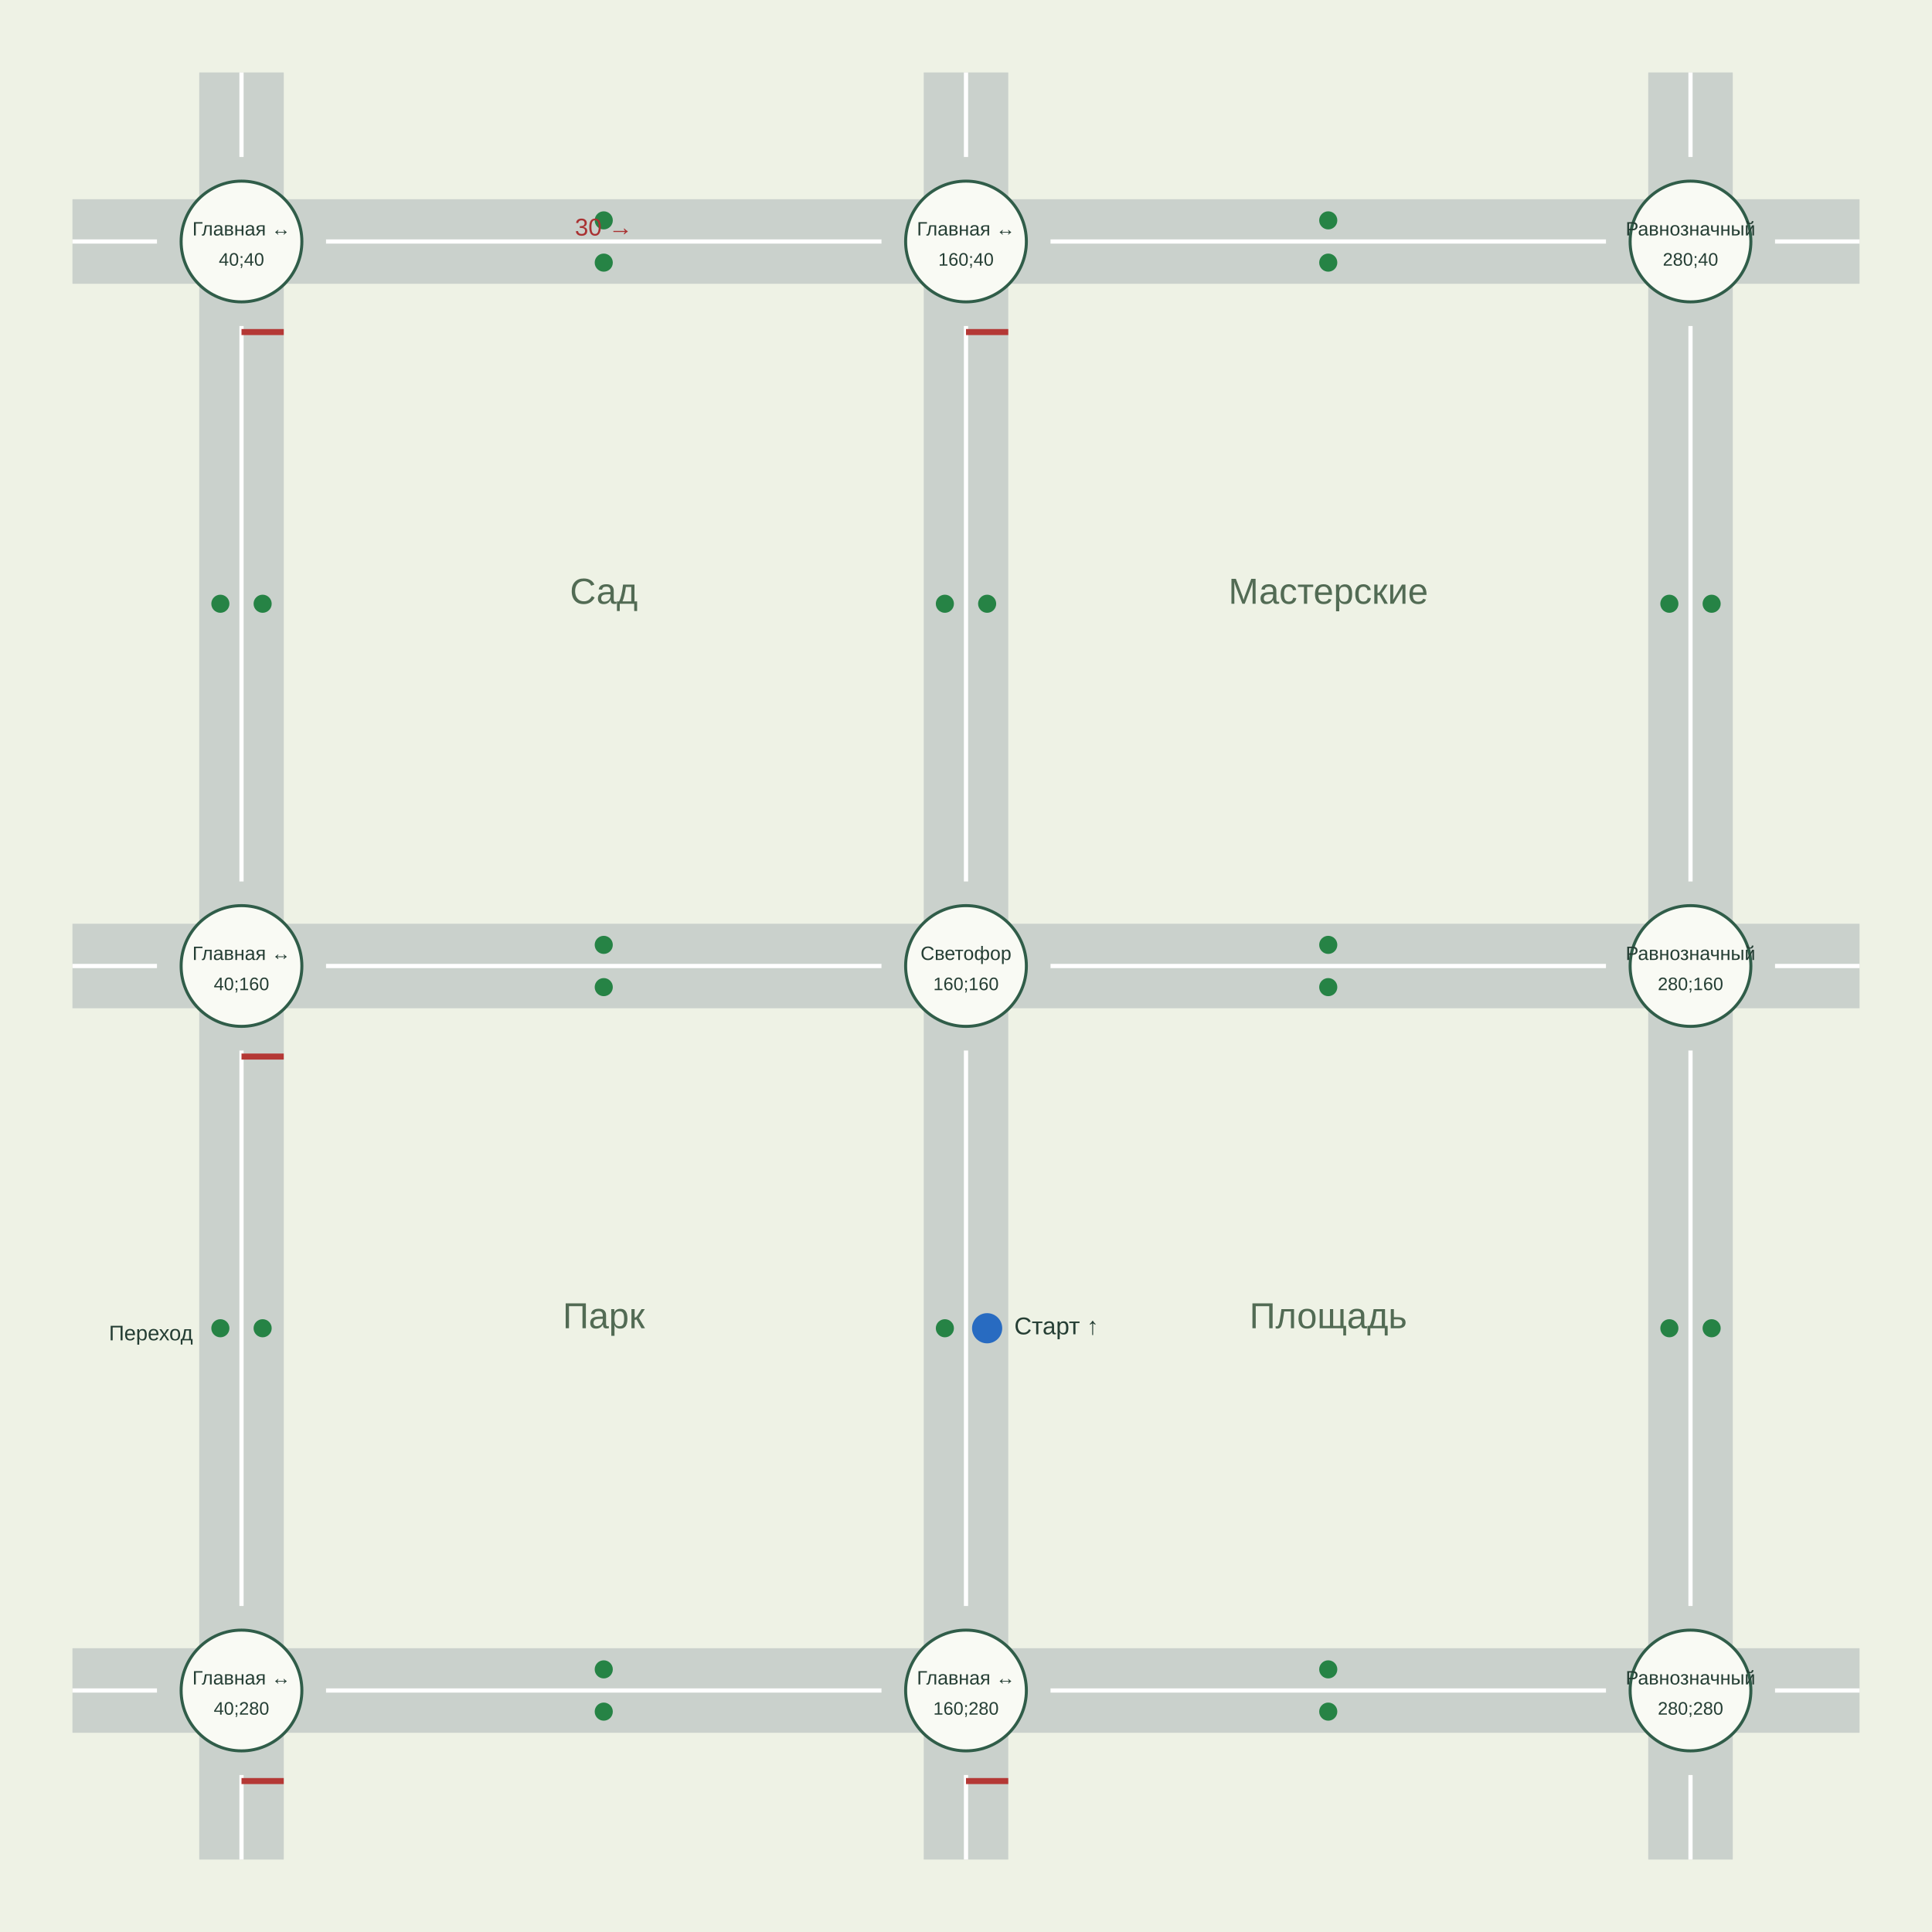
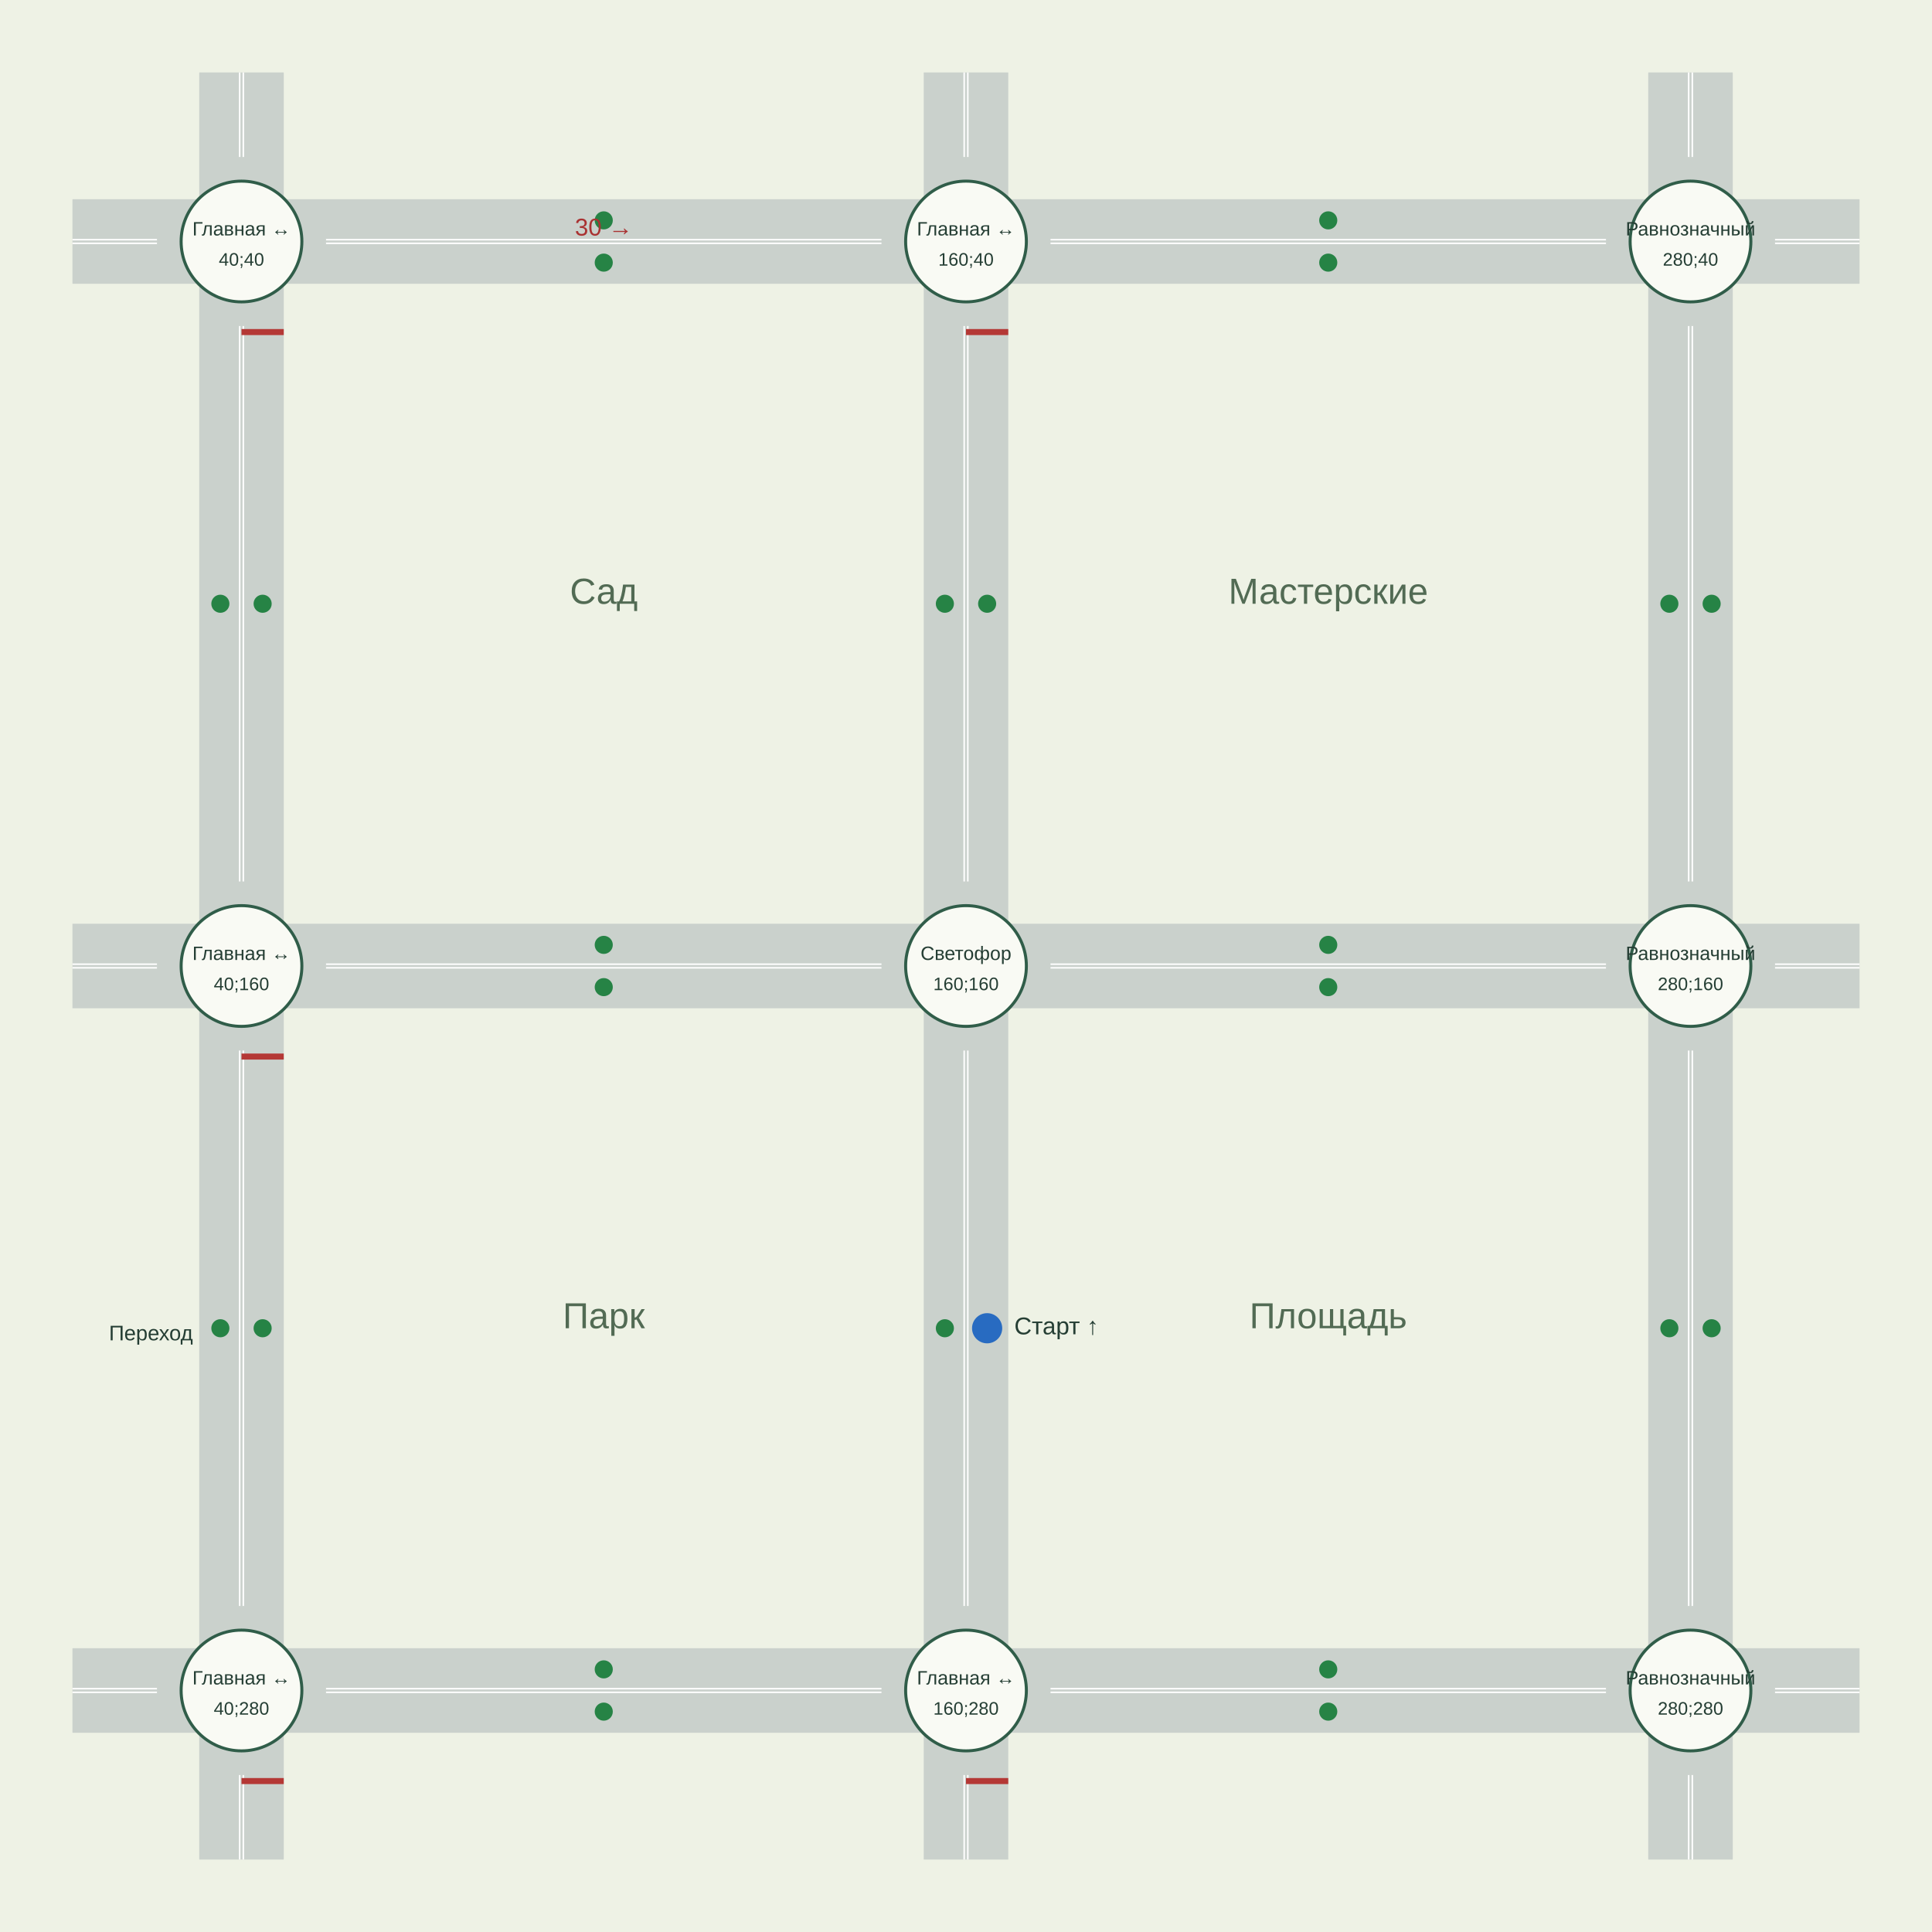
<svg xmlns="http://www.w3.org/2000/svg" viewBox="0 0 320 320" width="960" height="960" role="img" aria-labelledby="title">
  <rect width="320" height="320" fill="#eef2e5" />
  <g font-family="Arial, sans-serif" fill="#253e34">
    <rect x="33" y="12" width="14" height="296" fill="#cad1cc" />
    <rect x="153" y="12" width="14" height="296" fill="#cad1cc" />
    <rect x="273" y="12" width="14" height="296" fill="#cad1cc" />
    <rect x="12" y="33" width="296" height="14" fill="#cad1cc" />
    <rect x="12" y="153" width="296" height="14" fill="#cad1cc" />
    <rect x="12" y="273" width="296" height="14" fill="#cad1cc" />
-     <path d="M12,40 L26,40" stroke="#fff" stroke-width="0.7" />
-     <path d="M40,12 L40,26" stroke="#fff" stroke-width="0.7" />
-     <path d="M54,40 L146,40" stroke="#fff" stroke-width="0.7" />
-     <path d="M40,54 L40,146" stroke="#fff" stroke-width="0.7" />
-     <path d="M174,40 L266,40" stroke="#fff" stroke-width="0.7" />
-     <path d="M40,174 L40,266" stroke="#fff" stroke-width="0.7" />
-     <path d="M294,40 L308,40" stroke="#fff" stroke-width="0.7" />
-     <path d="M40,294 L40,308" stroke="#fff" stroke-width="0.7" />
-     <path d="M12,160 L26,160" stroke="#fff" stroke-width="0.7" />
-     <path d="M160,12 L160,26" stroke="#fff" stroke-width="0.7" />
-     <path d="M54,160 L146,160" stroke="#fff" stroke-width="0.7" />
-     <path d="M160,54 L160,146" stroke="#fff" stroke-width="0.7" />
-     <path d="M174,160 L266,160" stroke="#fff" stroke-width="0.7" />
-     <path d="M160,174 L160,266" stroke="#fff" stroke-width="0.7" />
-     <path d="M294,160 L308,160" stroke="#fff" stroke-width="0.7" />
-     <path d="M160,294 L160,308" stroke="#fff" stroke-width="0.7" />
-     <path d="M12,280 L26,280" stroke="#fff" stroke-width="0.7" />
-     <path d="M280,12 L280,26" stroke="#fff" stroke-width="0.7" />
-     <path d="M54,280 L146,280" stroke="#fff" stroke-width="0.7" />
-     <path d="M280,54 L280,146" stroke="#fff" stroke-width="0.7" />
-     <path d="M174,280 L266,280" stroke="#fff" stroke-width="0.7" />
-     <path d="M280,174 L280,266" stroke="#fff" stroke-width="0.7" />
-     <path d="M294,280 L308,280" stroke="#fff" stroke-width="0.7" />
-     <path d="M280,294 L280,308" stroke="#fff" stroke-width="0.7" />
+     <path d="M12,39.7 L26,39.7" stroke="#fff" stroke-width="0.25" />
+     <path d="M12,40.3 L26,40.3" stroke="#fff" stroke-width="0.25" />
+     <path d="M40.3,12 L40.3,26" stroke="#fff" stroke-width="0.25" />
+     <path d="M39.7,12 L39.7,26" stroke="#fff" stroke-width="0.25" />
+     <path d="M54,39.7 L146,39.7" stroke="#fff" stroke-width="0.25" />
+     <path d="M54,40.3 L146,40.3" stroke="#fff" stroke-width="0.25" />
+     <path d="M40.3,54 L40.3,146" stroke="#fff" stroke-width="0.25" />
+     <path d="M39.7,54 L39.7,146" stroke="#fff" stroke-width="0.25" />
+     <path d="M174,39.7 L266,39.7" stroke="#fff" stroke-width="0.25" />
+     <path d="M174,40.3 L266,40.3" stroke="#fff" stroke-width="0.25" />
+     <path d="M40.3,174 L40.3,266" stroke="#fff" stroke-width="0.25" />
+     <path d="M39.7,174 L39.7,266" stroke="#fff" stroke-width="0.25" />
+     <path d="M294,39.7 L308,39.7" stroke="#fff" stroke-width="0.25" />
+     <path d="M294,40.3 L308,40.3" stroke="#fff" stroke-width="0.25" />
+     <path d="M40.3,294 L40.3,308" stroke="#fff" stroke-width="0.25" />
+     <path d="M39.7,294 L39.7,308" stroke="#fff" stroke-width="0.25" />
+     <path d="M12,159.7 L26,159.7" stroke="#fff" stroke-width="0.25" />
+     <path d="M12,160.3 L26,160.3" stroke="#fff" stroke-width="0.25" />
+     <path d="M160.3,12 L160.3,26" stroke="#fff" stroke-width="0.25" />
+     <path d="M159.7,12 L159.7,26" stroke="#fff" stroke-width="0.25" />
+     <path d="M54,159.7 L146,159.7" stroke="#fff" stroke-width="0.25" />
+     <path d="M54,160.3 L146,160.3" stroke="#fff" stroke-width="0.25" />
+     <path d="M160.3,54 L160.3,146" stroke="#fff" stroke-width="0.25" />
+     <path d="M159.7,54 L159.7,146" stroke="#fff" stroke-width="0.25" />
+     <path d="M174,159.7 L266,159.7" stroke="#fff" stroke-width="0.25" />
+     <path d="M174,160.3 L266,160.3" stroke="#fff" stroke-width="0.25" />
+     <path d="M160.3,174 L160.3,266" stroke="#fff" stroke-width="0.25" />
+     <path d="M159.7,174 L159.7,266" stroke="#fff" stroke-width="0.25" />
+     <path d="M294,159.7 L308,159.7" stroke="#fff" stroke-width="0.25" />
+     <path d="M294,160.3 L308,160.3" stroke="#fff" stroke-width="0.25" />
+     <path d="M160.3,294 L160.3,308" stroke="#fff" stroke-width="0.25" />
+     <path d="M159.7,294 L159.7,308" stroke="#fff" stroke-width="0.25" />
+     <path d="M12,279.7 L26,279.7" stroke="#fff" stroke-width="0.25" />
+     <path d="M12,280.3 L26,280.3" stroke="#fff" stroke-width="0.25" />
+     <path d="M280.3,12 L280.3,26" stroke="#fff" stroke-width="0.25" />
+     <path d="M279.7,12 L279.7,26" stroke="#fff" stroke-width="0.25" />
+     <path d="M54,279.7 L146,279.7" stroke="#fff" stroke-width="0.25" />
+     <path d="M54,280.3 L146,280.3" stroke="#fff" stroke-width="0.25" />
+     <path d="M280.3,54 L280.3,146" stroke="#fff" stroke-width="0.25" />
+     <path d="M279.7,54 L279.7,146" stroke="#fff" stroke-width="0.25" />
+     <path d="M174,279.7 L266,279.7" stroke="#fff" stroke-width="0.25" />
+     <path d="M174,280.3 L266,280.3" stroke="#fff" stroke-width="0.25" />
+     <path d="M280.3,174 L280.3,266" stroke="#fff" stroke-width="0.25" />
+     <path d="M279.7,174 L279.7,266" stroke="#fff" stroke-width="0.25" />
+     <path d="M294,279.7 L308,279.7" stroke="#fff" stroke-width="0.25" />
+     <path d="M294,280.3 L308,280.3" stroke="#fff" stroke-width="0.25" />
+     <path d="M280.3,294 L280.3,308" stroke="#fff" stroke-width="0.25" />
+     <path d="M279.7,294 L279.7,308" stroke="#fff" stroke-width="0.25" />
    <circle cx="40" cy="40" r="10" fill="#f9faf4" stroke="#305d49" stroke-width="0.5" />
    <text x="40" y="39" text-anchor="middle" font-size="3.2">Главная ↔</text>
    <text x="40" y="44" text-anchor="middle" font-size="3">40;40</text>
    <circle cx="40" cy="160" r="10" fill="#f9faf4" stroke="#305d49" stroke-width="0.5" />
    <text x="40" y="159" text-anchor="middle" font-size="3.2">Главная ↔</text>
    <text x="40" y="164" text-anchor="middle" font-size="3">40;160</text>
    <circle cx="40" cy="280" r="10" fill="#f9faf4" stroke="#305d49" stroke-width="0.5" />
    <text x="40" y="279" text-anchor="middle" font-size="3.2">Главная ↔</text>
    <text x="40" y="284" text-anchor="middle" font-size="3">40;280</text>
    <circle cx="160" cy="40" r="10" fill="#f9faf4" stroke="#305d49" stroke-width="0.5" />
    <text x="160" y="39" text-anchor="middle" font-size="3.2">Главная ↔</text>
    <text x="160" y="44" text-anchor="middle" font-size="3">160;40</text>
    <circle cx="160" cy="160" r="10" fill="#f9faf4" stroke="#305d49" stroke-width="0.5" />
    <text x="160" y="159" text-anchor="middle" font-size="3.2">Светофор</text>
    <text x="160" y="164" text-anchor="middle" font-size="3">160;160</text>
    <circle cx="160" cy="280" r="10" fill="#f9faf4" stroke="#305d49" stroke-width="0.5" />
    <text x="160" y="279" text-anchor="middle" font-size="3.2">Главная ↔</text>
    <text x="160" y="284" text-anchor="middle" font-size="3">160;280</text>
    <circle cx="280" cy="40" r="10" fill="#f9faf4" stroke="#305d49" stroke-width="0.5" />
    <text x="280" y="39" text-anchor="middle" font-size="3.2">Равнозначный</text>
    <text x="280" y="44" text-anchor="middle" font-size="3">280;40</text>
    <circle cx="280" cy="160" r="10" fill="#f9faf4" stroke="#305d49" stroke-width="0.5" />
    <text x="280" y="159" text-anchor="middle" font-size="3.2">Равнозначный</text>
    <text x="280" y="164" text-anchor="middle" font-size="3">280;160</text>
    <circle cx="280" cy="280" r="10" fill="#f9faf4" stroke="#305d49" stroke-width="0.5" />
    <text x="280" y="279" text-anchor="middle" font-size="3.2">Равнозначный</text>
    <text x="280" y="284" text-anchor="middle" font-size="3">280;280</text>
    <path d="M40,55 L47,55" stroke="#b43835" stroke-width="1" />
    <path d="M40,175 L47,175" stroke="#b43835" stroke-width="1" />
    <path d="M40,295 L47,295" stroke="#b43835" stroke-width="1" />
    <path d="M160,55 L167,55" stroke="#b43835" stroke-width="1" />
    <path d="M160,295 L167,295" stroke="#b43835" stroke-width="1" />
    <circle cx="100" cy="43.5" r="1.5" fill="#268345" />
    <circle cx="100" cy="36.5" r="1.5" fill="#268345" />
    <circle cx="36.5" cy="100" r="1.5" fill="#268345" />
    <circle cx="43.5" cy="100" r="1.5" fill="#268345" />
    <circle cx="220" cy="43.5" r="1.5" fill="#268345" />
    <circle cx="220" cy="36.5" r="1.5" fill="#268345" />
    <circle cx="36.5" cy="220" r="1.5" fill="#268345" />
    <circle cx="43.5" cy="220" r="1.5" fill="#268345" />
    <circle cx="100" cy="163.5" r="1.5" fill="#268345" />
    <circle cx="100" cy="156.5" r="1.5" fill="#268345" />
    <circle cx="156.5" cy="100" r="1.5" fill="#268345" />
    <circle cx="163.5" cy="100" r="1.5" fill="#268345" />
    <circle cx="220" cy="163.5" r="1.5" fill="#268345" />
    <circle cx="220" cy="156.5" r="1.5" fill="#268345" />
    <circle cx="156.5" cy="220" r="1.5" fill="#268345" />
    <circle cx="163.5" cy="220" r="1.5" fill="#268345" />
    <circle cx="100" cy="283.5" r="1.5" fill="#268345" />
    <circle cx="100" cy="276.5" r="1.5" fill="#268345" />
    <circle cx="276.5" cy="100" r="1.5" fill="#268345" />
    <circle cx="283.5" cy="100" r="1.5" fill="#268345" />
    <circle cx="220" cy="283.5" r="1.5" fill="#268345" />
    <circle cx="220" cy="276.5" r="1.5" fill="#268345" />
    <circle cx="276.5" cy="220" r="1.5" fill="#268345" />
    <circle cx="283.5" cy="220" r="1.5" fill="#268345" />
    <text x="100" y="39" text-anchor="middle" font-size="4" fill="#a93232">30 →</text>
    <text x="25" y="222" text-anchor="middle" font-size="3.5">Переход</text>
    <circle cx="163.5" cy="220" r="2.5" fill="#286bc1" />
    <text x="168" y="221" font-size="4">Старт ↑</text>
    <text x="100" y="100" text-anchor="middle" font-size="6" fill="#526b54">Сад</text>
    <text x="220" y="100" text-anchor="middle" font-size="6" fill="#526b54">Мастерские</text>
    <text x="100" y="220" text-anchor="middle" font-size="6" fill="#526b54">Парк</text>
    <text x="220" y="220" text-anchor="middle" font-size="6" fill="#526b54">Площадь</text>
  </g>
</svg>
